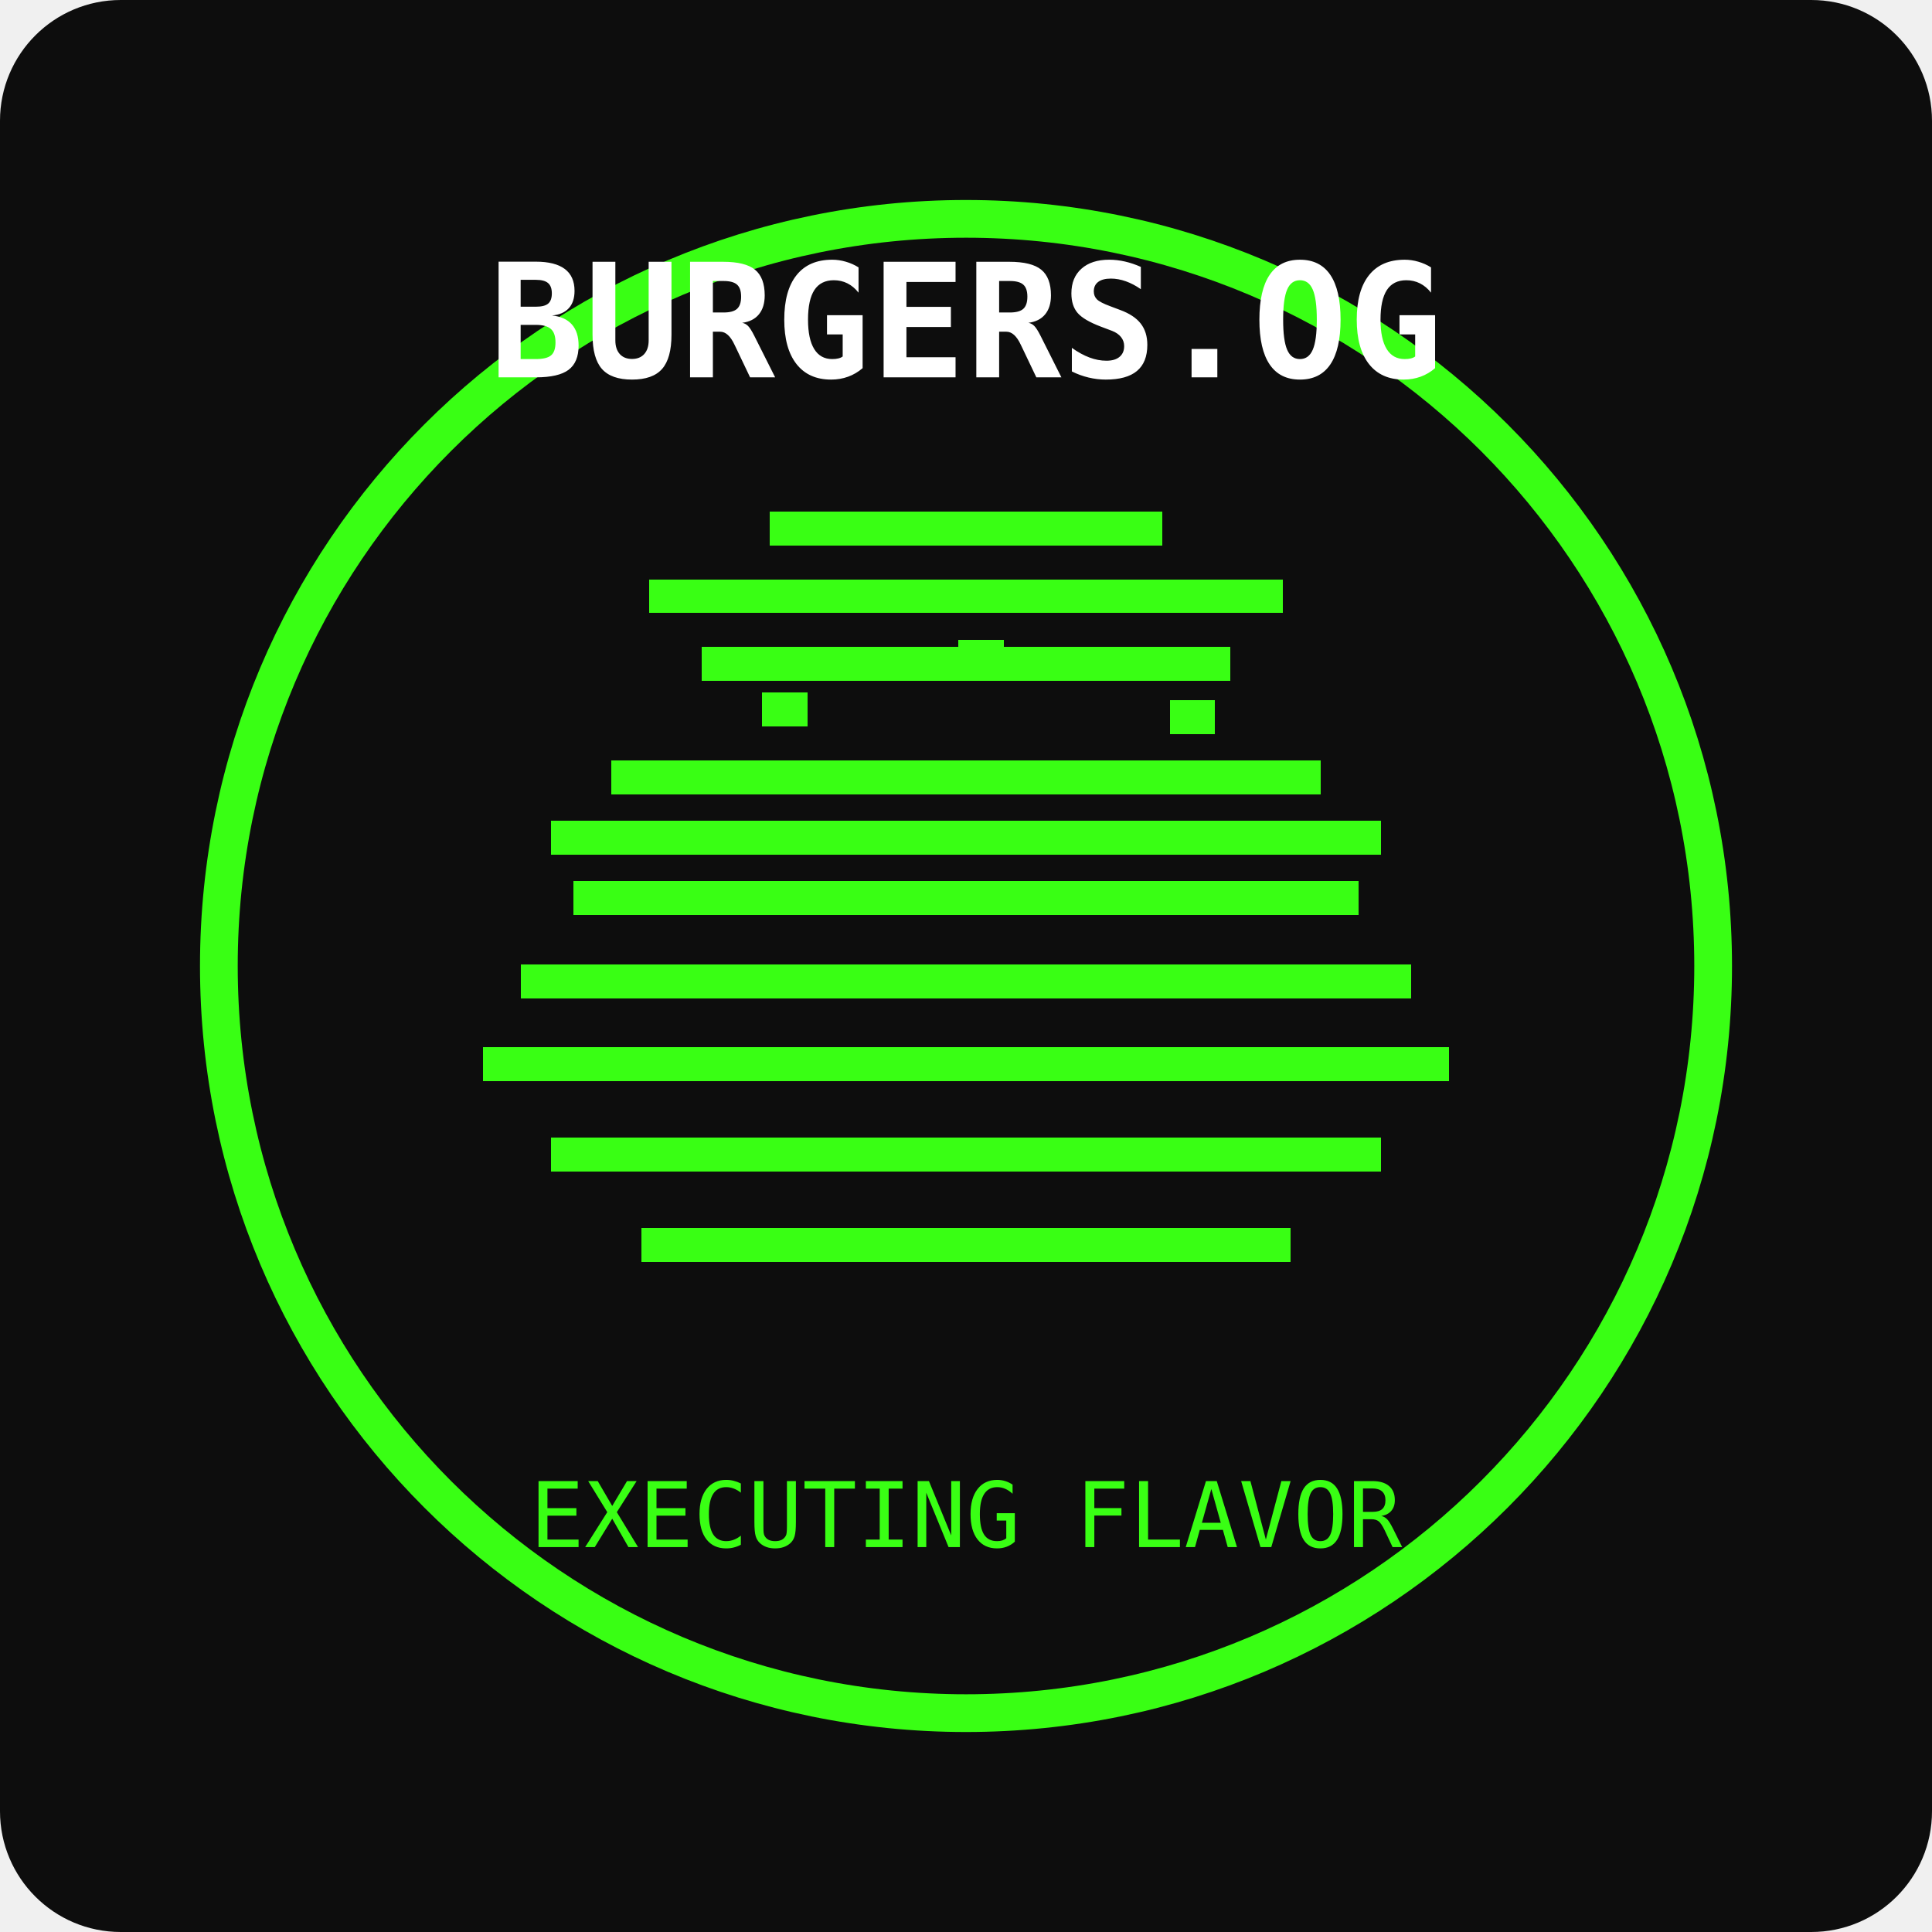
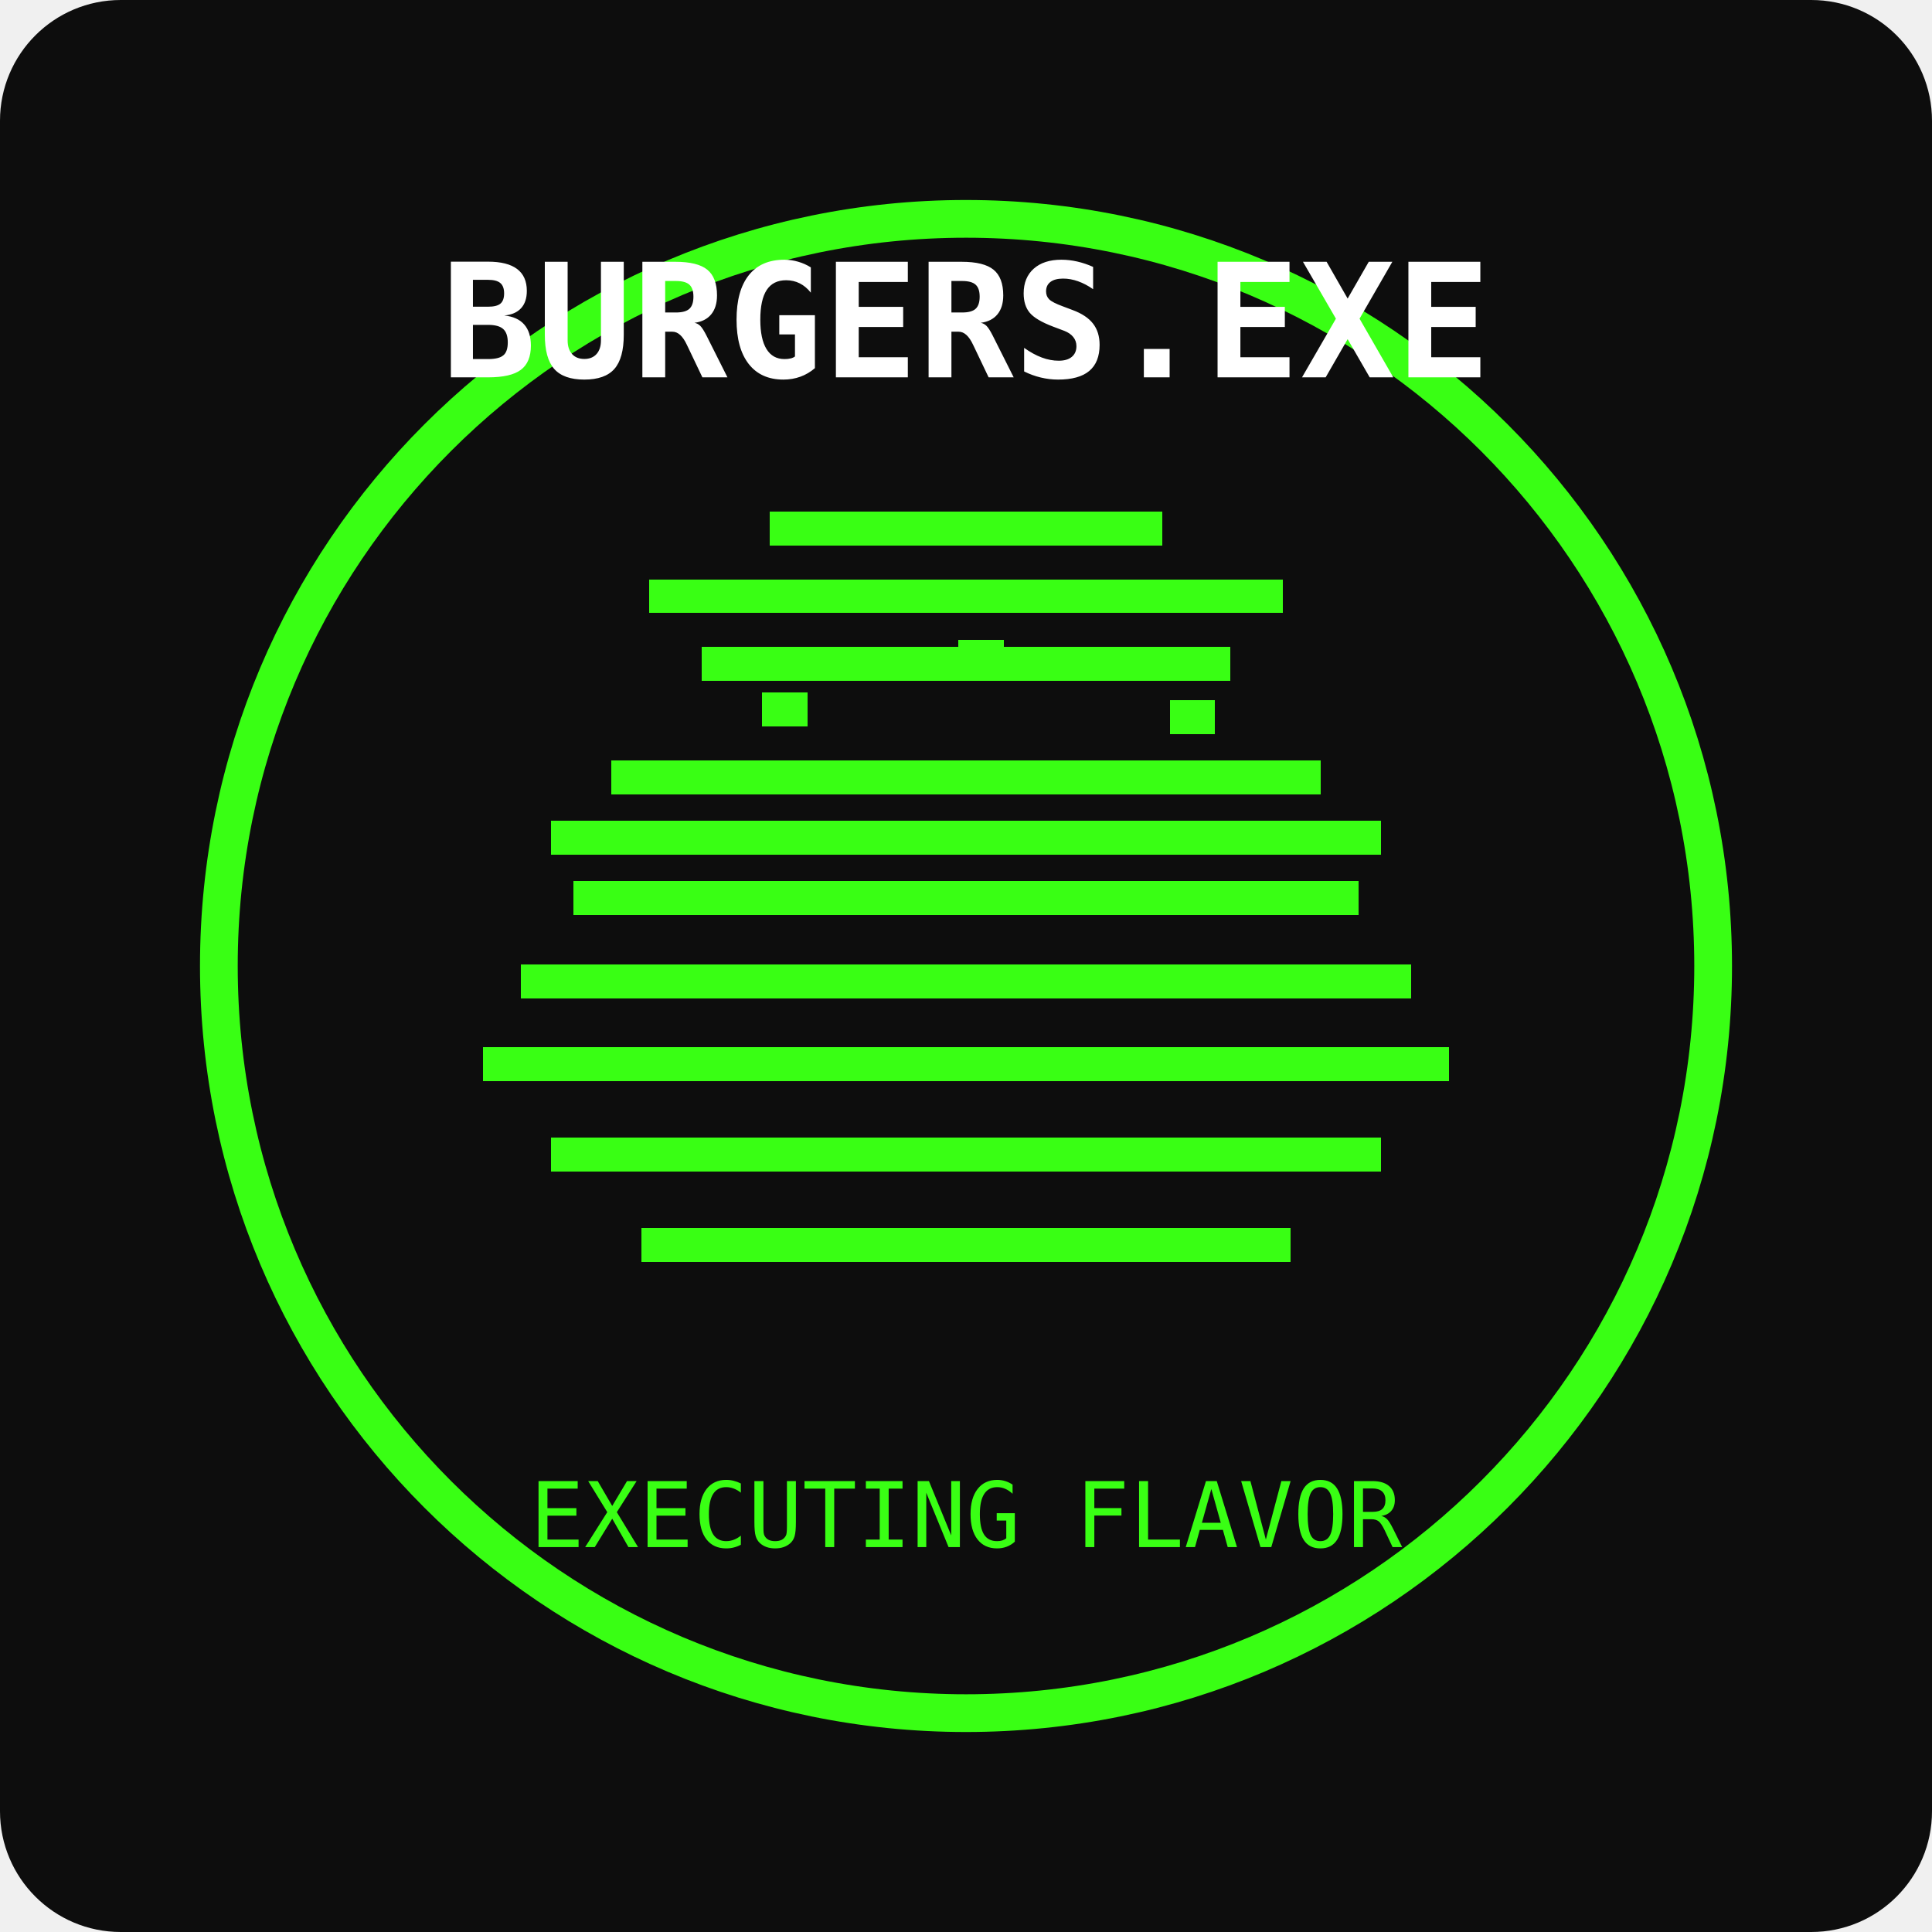
- <svg xmlns="http://www.w3.org/2000/svg" viewBox="0 0 512 512" role="img" aria-label="Burgers OG main logo">
+ <svg xmlns="http://www.w3.org/2000/svg" viewBox="0 0 512 512" role="img" aria-label="Burgers.exe main logo">
  <rect width="512" height="512" rx="32" fill="#0D0D0D" />
  <circle cx="256" cy="256" r="198" fill="none" stroke="#39FF14" stroke-width="10" />
-   <text x="256" y="100" text-anchor="middle" fill="#FFFFFF" font-family="monospace" font-size="42" font-weight="700">BURGERS.OG</text>
+   <text x="256" y="100" text-anchor="middle" fill="#FFFFFF" font-family="monospace" font-size="42" font-weight="700">BURGERS.EXE</text>
  <g fill="none" stroke="#39FF14" stroke-width="9" shape-rendering="crispEdges">
    <path d="M152 238h208M138 260h236M128 282h256M146 306h220M170 330h172" />
    <path d="M162 206h188M146 222h220" />
    <path d="M186 176h140M172 158h168M204 140h104" />
    <path d="M202 188h12M254 174h12M310 190h12" />
  </g>
  <text x="256" y="410" text-anchor="middle" fill="#39FF14" font-family="monospace" font-size="24">EXECUTING FLAVOR</text>
</svg>
